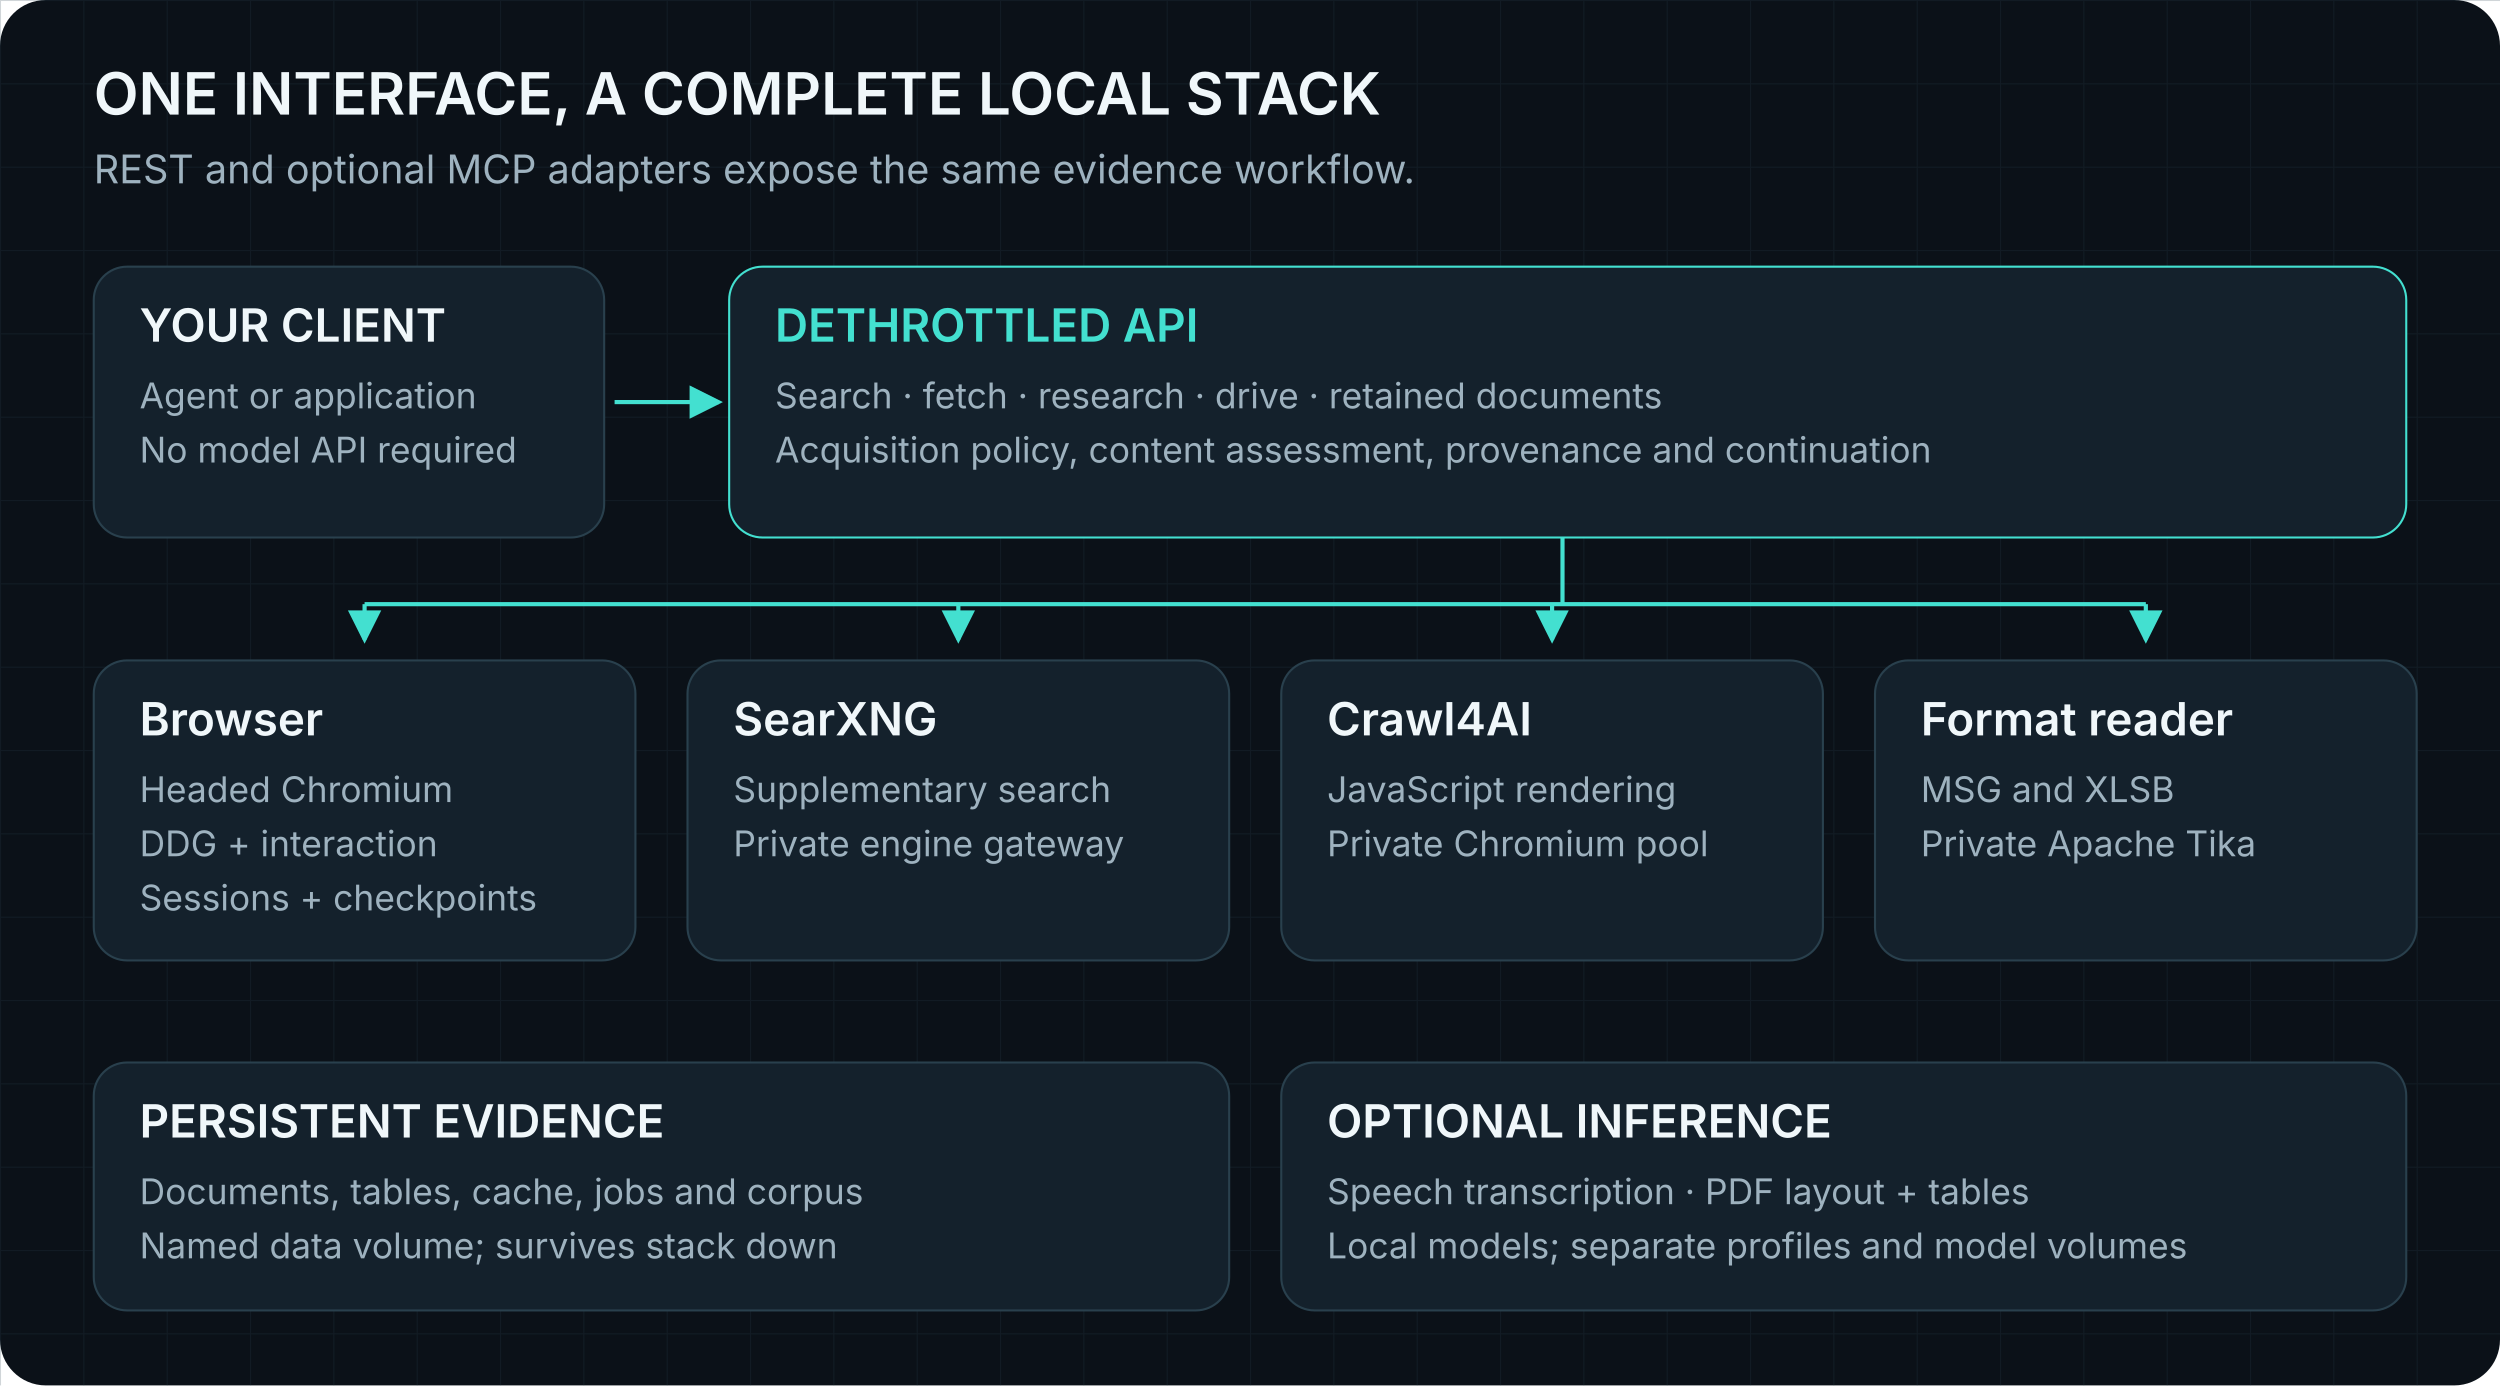
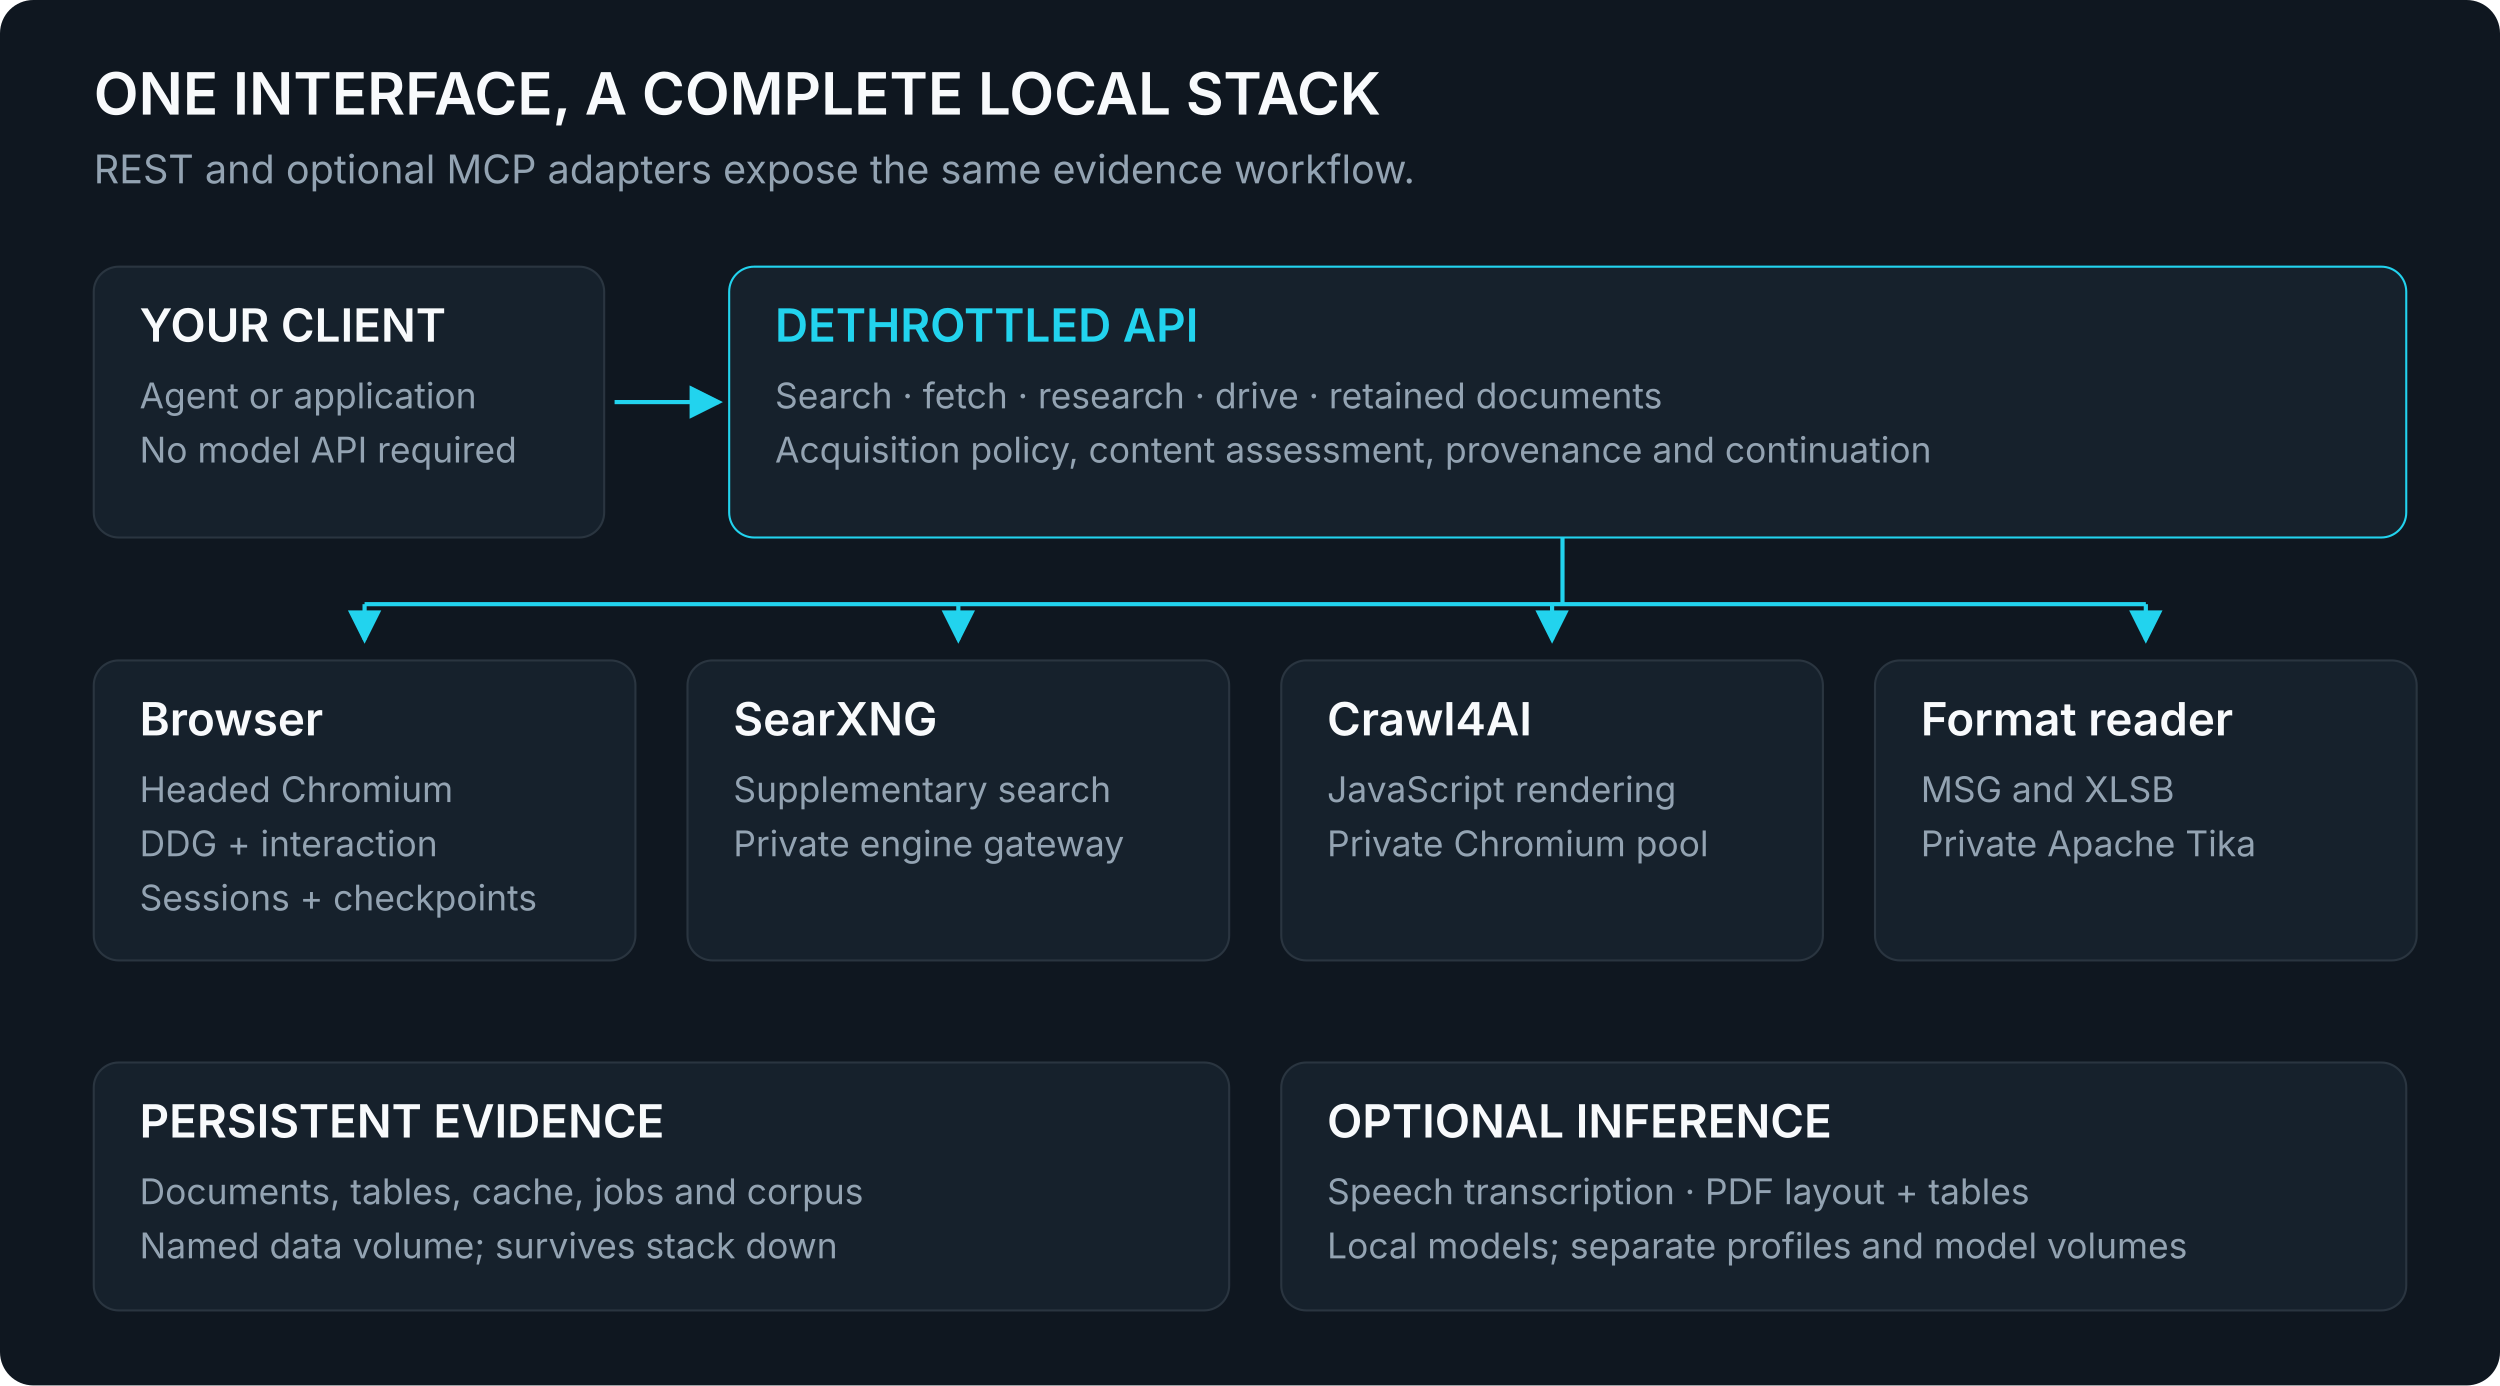
<svg xmlns="http://www.w3.org/2000/svg" width="1200" height="665" viewBox="0 0 1200 665" role="img" aria-labelledby="title">
  <defs>
    <marker id="arrow" markerWidth="8" markerHeight="8" refX="7" refY="4" orient="auto">
-       <path d="M0,0 L8,4 L0,8" fill="#43e0d0" />
+       <path d="M0,0 L8,4 L0,8" fill="#22D3EE" />
    </marker>
    <pattern id="grid" width="40" height="40" patternUnits="userSpaceOnUse">
-       <path d="M40 0H0V40" fill="none" stroke="#29404d" stroke-opacity=".22" />
+       <path d="M40 0H0V40" fill="none" stroke="#2A3540" stroke-opacity=".22" />
    </pattern>
  </defs>
-   <rect width="1200" height="665" rx="22" fill="#0b1118" />
-   <rect width="1200" height="665" fill="url(#grid)" />
+   <rect width="1200" height="665" rx="16" fill="#0F1720" />
  <g font-family="Inter,DejaVu Sans,Arial,sans-serif">
-     <text x="45" y="55" fill="#f0f7fa" font-size="28" font-weight="600">ONE INTERFACE, A COMPLETE LOCAL STACK</text>
-     <text x="45" y="88" fill="#9eb2bf" font-size="19" font-weight="400">REST and optional MCP adapters expose the same evidence workflow.</text>
-     <rect x="45" y="128" width="245" height="130" rx="16" fill="#14212c" stroke="#29404d" />
-     <text x="67" y="164" fill="#f0f7fa" font-size="22" font-weight="600">YOUR CLIENT</text>
-     <text x="67" y="196" fill="#9eb2bf" font-size="17" font-weight="400">Agent or application</text>
-     <text x="67" y="222" fill="#9eb2bf" font-size="17" font-weight="400">No model API required</text>
-     <rect x="350" y="128" width="805" height="130" rx="16" fill="#14212c" stroke="#43e0d0" />
-     <text x="372" y="164" fill="#43e0d0" font-size="22" font-weight="600">DETHROTTLED API</text>
-     <text x="372" y="196" fill="#9eb2bf" font-size="17" font-weight="400">Search · fetch · research · drive · retained documents</text>
-     <text x="372" y="222" fill="#9eb2bf" font-size="17" font-weight="400">Acquisition policy, content assessment, provenance and continuation</text>
-     <path d="M295,193 L345,193" fill="none" stroke="#43e0d0" stroke-width="2" marker-end="url(#arrow)" />
-     <path d="M750 258 V290 H175 M750 290 H1030" stroke="#43e0d0" stroke-width="2" fill="none" />
-     <path d="M175,290 L175,307" fill="none" stroke="#43e0d0" stroke-width="2" marker-end="url(#arrow)" />
-     <rect x="45" y="317" width="260" height="144" rx="16" fill="#14212c" stroke="#29404d" />
-     <text x="67" y="353" fill="#f0f7fa" font-size="22" font-weight="600">Browser</text>
-     <text x="67" y="385" fill="#9eb2bf" font-size="17" font-weight="400">Headed Chromium</text>
-     <text x="67" y="411" fill="#9eb2bf" font-size="17" font-weight="400">DDG + interaction</text>
-     <text x="67" y="437" fill="#9eb2bf" font-size="17" font-weight="400">Sessions + checkpoints</text>
-     <path d="M460,290 L460,307" fill="none" stroke="#43e0d0" stroke-width="2" marker-end="url(#arrow)" />
-     <rect x="330" y="317" width="260" height="144" rx="16" fill="#14212c" stroke="#29404d" />
-     <text x="352" y="353" fill="#f0f7fa" font-size="22" font-weight="600">SearXNG</text>
-     <text x="352" y="385" fill="#9eb2bf" font-size="17" font-weight="400">Supplementary search</text>
-     <text x="352" y="411" fill="#9eb2bf" font-size="17" font-weight="400">Private engine gateway</text>
-     <path d="M745,290 L745,307" fill="none" stroke="#43e0d0" stroke-width="2" marker-end="url(#arrow)" />
-     <rect x="615" y="317" width="260" height="144" rx="16" fill="#14212c" stroke="#29404d" />
-     <text x="637" y="353" fill="#f0f7fa" font-size="22" font-weight="600">Crawl4AI</text>
-     <text x="637" y="385" fill="#9eb2bf" font-size="17" font-weight="400">JavaScript rendering</text>
-     <text x="637" y="411" fill="#9eb2bf" font-size="17" font-weight="400">Private Chromium pool</text>
-     <path d="M1030,290 L1030,307" fill="none" stroke="#43e0d0" stroke-width="2" marker-end="url(#arrow)" />
-     <rect x="900" y="317" width="260" height="144" rx="16" fill="#14212c" stroke="#29404d" />
-     <text x="922" y="353" fill="#f0f7fa" font-size="22" font-weight="600">Format reader</text>
-     <text x="922" y="385" fill="#9eb2bf" font-size="17" font-weight="400">MSG and XLSB</text>
-     <text x="922" y="411" fill="#9eb2bf" font-size="17" font-weight="400">Private Apache Tika</text>
-     <rect x="45" y="510" width="545" height="119" rx="16" fill="#14212c" stroke="#29404d" />
-     <text x="67" y="546" fill="#f0f7fa" font-size="22" font-weight="600">PERSISTENT EVIDENCE</text>
-     <text x="67" y="578" fill="#9eb2bf" font-size="17" font-weight="400">Documents, tables, cache, jobs and corpus</text>
-     <text x="67" y="604" fill="#9eb2bf" font-size="17" font-weight="400">Named data volume; survives stack down</text>
-     <rect x="615" y="510" width="540" height="119" rx="16" fill="#14212c" stroke="#29404d" />
-     <text x="637" y="546" fill="#f0f7fa" font-size="22" font-weight="600">OPTIONAL INFERENCE</text>
-     <text x="637" y="578" fill="#9eb2bf" font-size="17" font-weight="400">Speech transcription · PDF layout + tables</text>
-     <text x="637" y="604" fill="#9eb2bf" font-size="17" font-weight="400">Local models; separate profiles and model volumes</text>
+     <text x="45" y="55" fill="#F8FAFC" font-size="28" font-weight="600">ONE INTERFACE, A COMPLETE LOCAL STACK</text>
+     <text x="45" y="88" fill="#93A3B2" font-size="19" font-weight="400">REST and optional MCP adapters expose the same evidence workflow.</text>
+     <rect x="45" y="128" width="245" height="130" rx="12" fill="#16212C" stroke="#2A3540" />
+     <text x="67" y="164" fill="#F8FAFC" font-size="22" font-weight="600">YOUR CLIENT</text>
+     <text x="67" y="196" fill="#93A3B2" font-size="17" font-weight="400">Agent or application</text>
+     <text x="67" y="222" fill="#93A3B2" font-size="17" font-weight="400">No model API required</text>
+     <rect x="350" y="128" width="805" height="130" rx="12" fill="#16212C" stroke="#22D3EE" />
+     <text x="372" y="164" fill="#22D3EE" font-size="22" font-weight="600">DETHROTTLED API</text>
+     <text x="372" y="196" fill="#93A3B2" font-size="17" font-weight="400">Search · fetch · research · drive · retained documents</text>
+     <text x="372" y="222" fill="#93A3B2" font-size="17" font-weight="400">Acquisition policy, content assessment, provenance and continuation</text>
+     <path d="M295,193 L345,193" fill="none" stroke="#22D3EE" stroke-width="2" marker-end="url(#arrow)" />
+     <path d="M750 258 V290 H175 M750 290 H1030" stroke="#22D3EE" stroke-width="2" fill="none" />
+     <path d="M175,290 L175,307" fill="none" stroke="#22D3EE" stroke-width="2" marker-end="url(#arrow)" />
+     <rect x="45" y="317" width="260" height="144" rx="12" fill="#16212C" stroke="#2A3540" />
+     <text x="67" y="353" fill="#F8FAFC" font-size="22" font-weight="600">Browser</text>
+     <text x="67" y="385" fill="#93A3B2" font-size="17" font-weight="400">Headed Chromium</text>
+     <text x="67" y="411" fill="#93A3B2" font-size="17" font-weight="400">DDG + interaction</text>
+     <text x="67" y="437" fill="#93A3B2" font-size="17" font-weight="400">Sessions + checkpoints</text>
+     <path d="M460,290 L460,307" fill="none" stroke="#22D3EE" stroke-width="2" marker-end="url(#arrow)" />
+     <rect x="330" y="317" width="260" height="144" rx="12" fill="#16212C" stroke="#2A3540" />
+     <text x="352" y="353" fill="#F8FAFC" font-size="22" font-weight="600">SearXNG</text>
+     <text x="352" y="385" fill="#93A3B2" font-size="17" font-weight="400">Supplementary search</text>
+     <text x="352" y="411" fill="#93A3B2" font-size="17" font-weight="400">Private engine gateway</text>
+     <path d="M745,290 L745,307" fill="none" stroke="#22D3EE" stroke-width="2" marker-end="url(#arrow)" />
+     <rect x="615" y="317" width="260" height="144" rx="12" fill="#16212C" stroke="#2A3540" />
+     <text x="637" y="353" fill="#F8FAFC" font-size="22" font-weight="600">Crawl4AI</text>
+     <text x="637" y="385" fill="#93A3B2" font-size="17" font-weight="400">JavaScript rendering</text>
+     <text x="637" y="411" fill="#93A3B2" font-size="17" font-weight="400">Private Chromium pool</text>
+     <path d="M1030,290 L1030,307" fill="none" stroke="#22D3EE" stroke-width="2" marker-end="url(#arrow)" />
+     <rect x="900" y="317" width="260" height="144" rx="12" fill="#16212C" stroke="#2A3540" />
+     <text x="922" y="353" fill="#F8FAFC" font-size="22" font-weight="600">Format reader</text>
+     <text x="922" y="385" fill="#93A3B2" font-size="17" font-weight="400">MSG and XLSB</text>
+     <text x="922" y="411" fill="#93A3B2" font-size="17" font-weight="400">Private Apache Tika</text>
+     <rect x="45" y="510" width="545" height="119" rx="12" fill="#16212C" stroke="#2A3540" />
+     <text x="67" y="546" fill="#F8FAFC" font-size="22" font-weight="600">PERSISTENT EVIDENCE</text>
+     <text x="67" y="578" fill="#93A3B2" font-size="17" font-weight="400">Documents, tables, cache, jobs and corpus</text>
+     <text x="67" y="604" fill="#93A3B2" font-size="17" font-weight="400">Named data volume; survives stack down</text>
+     <rect x="615" y="510" width="540" height="119" rx="12" fill="#16212C" stroke="#2A3540" />
+     <text x="637" y="546" fill="#F8FAFC" font-size="22" font-weight="600">OPTIONAL INFERENCE</text>
+     <text x="637" y="578" fill="#93A3B2" font-size="17" font-weight="400">Speech transcription · PDF layout + tables</text>
+     <text x="637" y="604" fill="#93A3B2" font-size="17" font-weight="400">Local models; separate profiles and model volumes</text>
  </g>
</svg>
